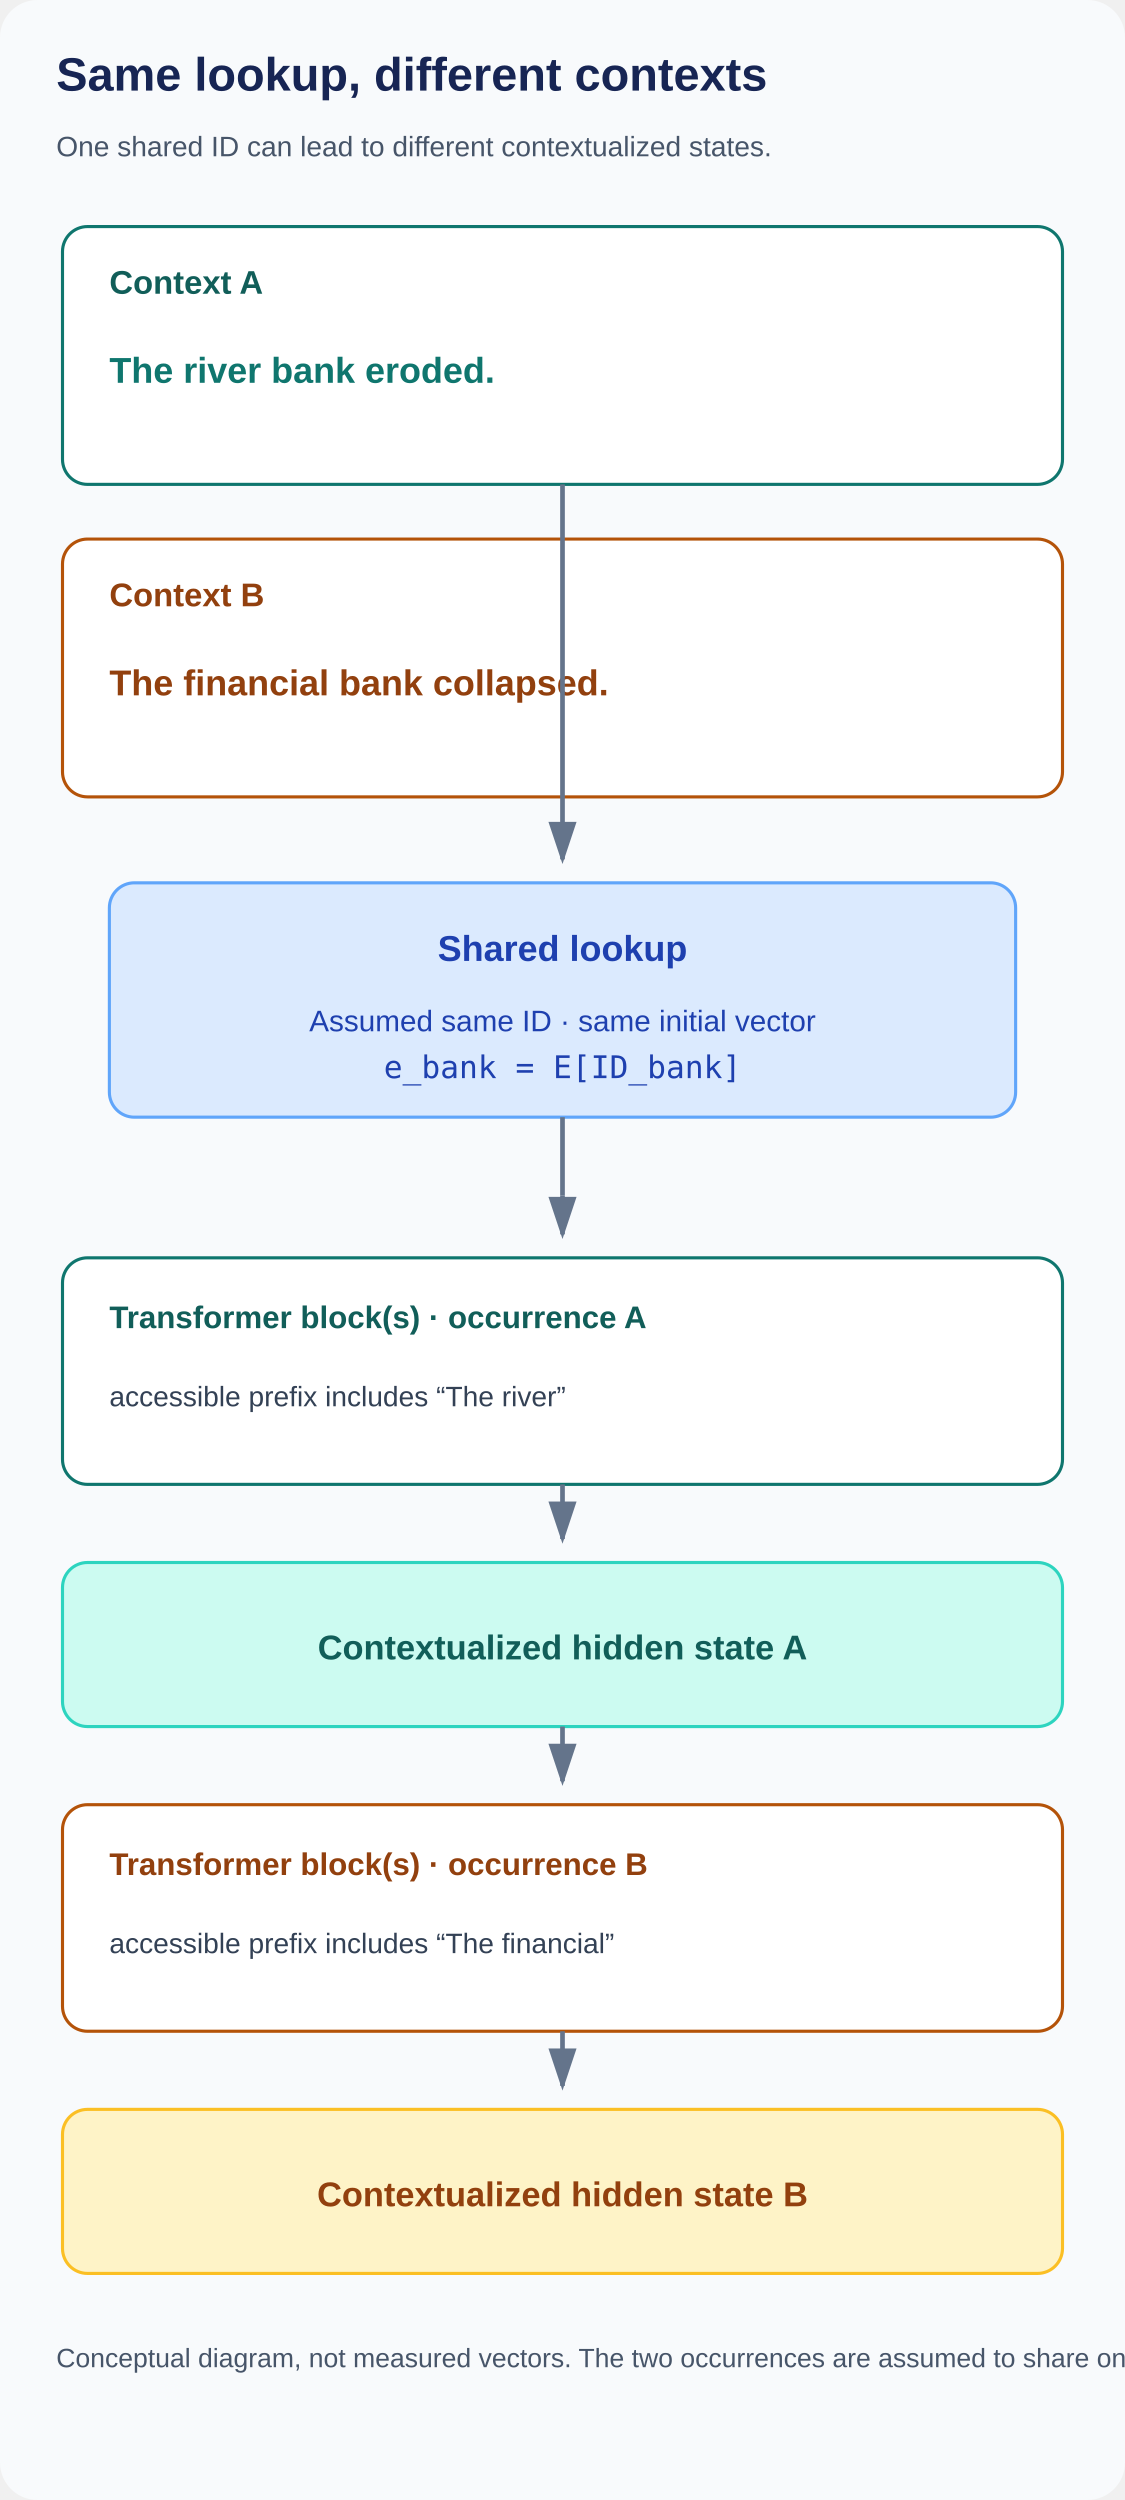
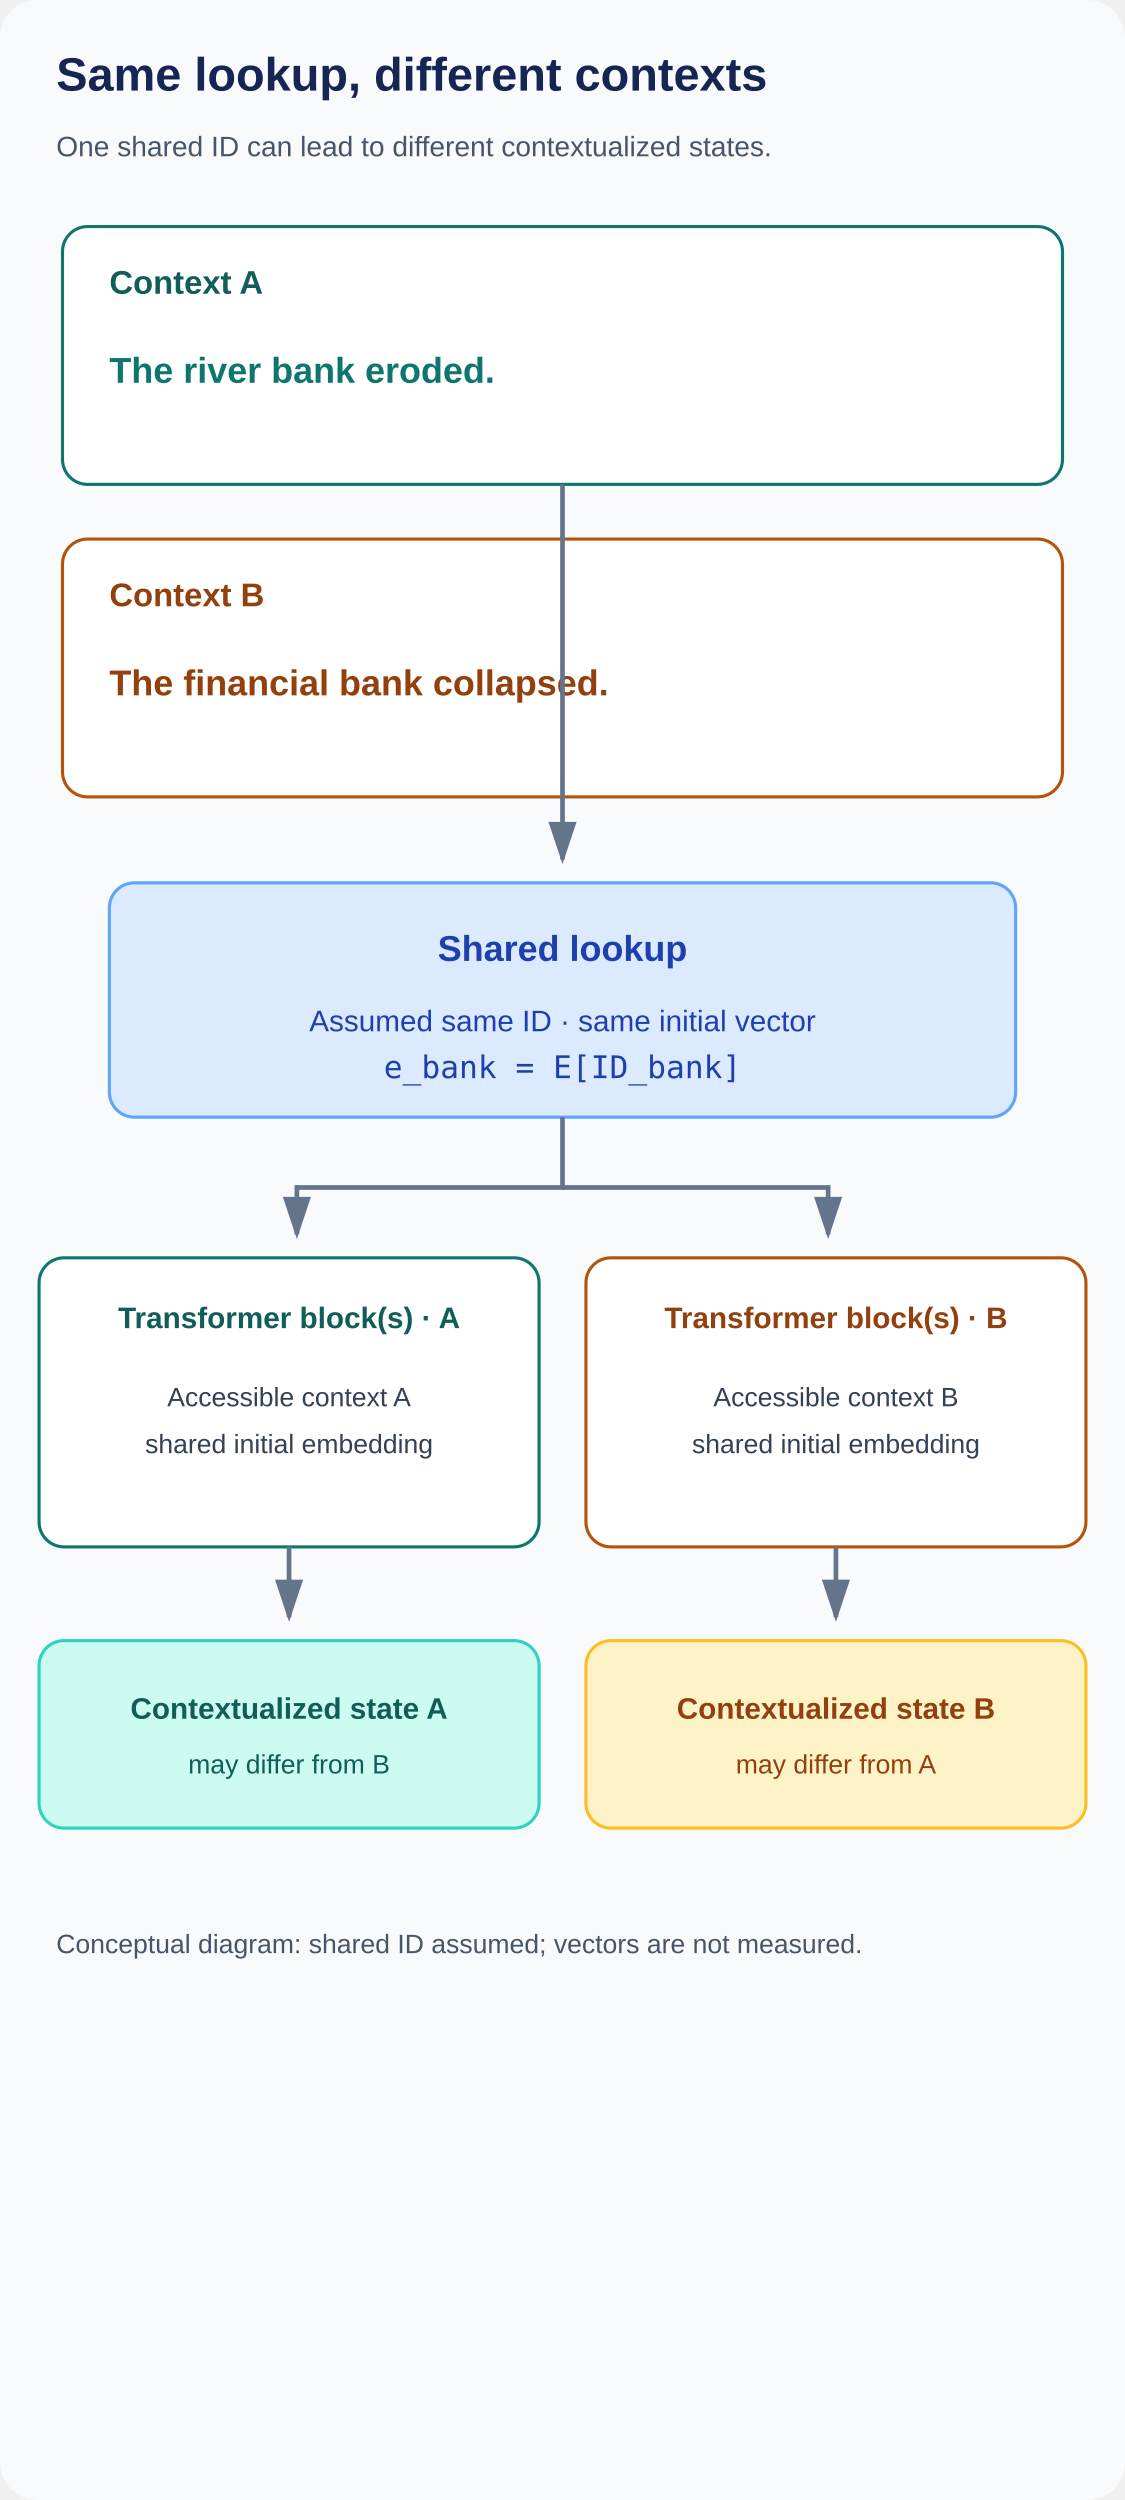
<svg xmlns="http://www.w3.org/2000/svg" width="720" height="1600" viewBox="0 0 720 1600" role="img" aria-labelledby="title desc">
  <defs>
    <marker id="a" markerWidth="10" markerHeight="10" refX="8" refY="3" orient="auto">
      <path d="M0 0L0 6L9 3z" fill="#64748b" />
    </marker>
  </defs>
  <rect width="720" height="1600" rx="24" fill="#f8fafc" />
  <text x="36" y="58" font-family="Arial,sans-serif" font-size="30" font-weight="700" fill="#172554">Same lookup, different contexts</text>
  <text x="36" y="100" font-family="Arial,sans-serif" font-size="18" fill="#475569">One shared ID can lead to different contextualized states.</text>
  <rect x="40" y="145" width="640" height="165" rx="16" fill="#fff" stroke="#0f766e" stroke-width="2" />
  <text x="70" y="188" font-family="Arial,sans-serif" font-size="21" font-weight="700" fill="#115e59">Context A</text>
  <text x="70" y="245" font-family="Arial,sans-serif" font-size="23" font-weight="700" fill="#0f766e">The river bank eroded.</text>
  <rect x="40" y="345" width="640" height="165" rx="16" fill="#fff" stroke="#b45309" stroke-width="2" />
  <text x="70" y="388" font-family="Arial,sans-serif" font-size="21" font-weight="700" fill="#92400e">Context B</text>
  <text x="70" y="445" font-family="Arial,sans-serif" font-size="23" font-weight="700" fill="#92400e">The financial bank collapsed.</text>
  <path d="M360 310V550M360 510V550" stroke="#64748b" stroke-width="3" fill="none" marker-end="url(#a)" />
  <rect x="70" y="565" width="580" height="150" rx="16" fill="#dbeafe" stroke="#60a5fa" stroke-width="2" />
  <text x="360" y="615" text-anchor="middle" font-family="Arial,sans-serif" font-size="23" font-weight="700" fill="#1e40af">Shared lookup</text>
  <text x="360" y="660" text-anchor="middle" font-family="Arial,sans-serif" font-size="19" fill="#1e40af">Assumed same ID · same initial vector</text>
  <text x="360" y="690" text-anchor="middle" font-family="monospace" font-size="20" fill="#1e40af">e_bank = E[ID_bank]</text>
-   <path d="M360 715V765H360" stroke="#64748b" stroke-width="3" fill="none" />
-   <path d="M360 765H360V790" stroke="#64748b" stroke-width="3" marker-end="url(#a)" />
-   <rect x="40" y="805" width="640" height="145" rx="16" fill="#fff" stroke="#0f766e" stroke-width="2" />
-   <text x="70" y="850" font-family="Arial,sans-serif" font-size="20" font-weight="700" fill="#115e59">Transformer block(s) · occurrence A</text>
-   <text x="70" y="900" font-family="Arial,sans-serif" font-size="18" fill="#334155">accessible prefix includes “The river”</text>
-   <path d="M360 950V985" stroke="#64748b" stroke-width="3" marker-end="url(#a)" />
-   <rect x="40" y="1000" width="640" height="105" rx="16" fill="#ccfbf1" stroke="#2dd4bf" stroke-width="2" />
-   <text x="360" y="1062" text-anchor="middle" font-family="Arial,sans-serif" font-size="22" font-weight="700" fill="#115e59">Contextualized hidden state A</text>
-   <path d="M360 1105V1140" stroke="#64748b" stroke-width="3" marker-end="url(#a)" />
-   <rect x="40" y="1155" width="640" height="145" rx="16" fill="#fff" stroke="#b45309" stroke-width="2" />
-   <text x="70" y="1200" font-family="Arial,sans-serif" font-size="20" font-weight="700" fill="#92400e">Transformer block(s) · occurrence B</text>
-   <text x="70" y="1250" font-family="Arial,sans-serif" font-size="18" fill="#334155">accessible prefix includes “The financial”</text>
-   <path d="M360 1300V1335" stroke="#64748b" stroke-width="3" marker-end="url(#a)" />
-   <rect x="40" y="1350" width="640" height="105" rx="16" fill="#fef3c7" stroke="#fbbf24" stroke-width="2" />
-   <text x="360" y="1412" text-anchor="middle" font-family="Arial,sans-serif" font-size="22" font-weight="700" fill="#92400e">Contextualized hidden state B</text>
-   <text x="36" y="1515" font-family="Arial,sans-serif" font-size="17" fill="#475569">Conceptual diagram, not measured vectors. The two occurrences are assumed to share one token ID.</text>
+   <path d="M360 715V760H190V790" stroke="#64748b" stroke-width="3" fill="none" marker-end="url(#a)" />
+   <path d="M360 760H530V790" stroke="#64748b" stroke-width="3" fill="none" marker-end="url(#a)" />
+   <rect x="25" y="805" width="320" height="185" rx="16" fill="#fff" stroke="#0f766e" stroke-width="2" />
+   <text x="185" y="850" text-anchor="middle" font-family="Arial,sans-serif" font-size="19" font-weight="700" fill="#115e59">Transformer block(s) · A</text>
+   <text x="185" y="900" text-anchor="middle" font-family="Arial,sans-serif" font-size="17" fill="#334155">Accessible context A</text>
+   <text x="185" y="930" text-anchor="middle" font-family="Arial,sans-serif" font-size="17" fill="#334155">shared initial embedding</text>
+   <rect x="375" y="805" width="320" height="185" rx="16" fill="#fff" stroke="#b45309" stroke-width="2" />
+   <text x="535" y="850" text-anchor="middle" font-family="Arial,sans-serif" font-size="19" font-weight="700" fill="#92400e">Transformer block(s) · B</text>
+   <text x="535" y="900" text-anchor="middle" font-family="Arial,sans-serif" font-size="17" fill="#334155">Accessible context B</text>
+   <text x="535" y="930" text-anchor="middle" font-family="Arial,sans-serif" font-size="17" fill="#334155">shared initial embedding</text>
+   <path d="M185 990V1035" stroke="#64748b" stroke-width="3" marker-end="url(#a)" />
+   <path d="M535 990V1035" stroke="#64748b" stroke-width="3" marker-end="url(#a)" />
+   <rect x="25" y="1050" width="320" height="120" rx="16" fill="#ccfbf1" stroke="#2dd4bf" stroke-width="2" />
+   <text x="185" y="1100" text-anchor="middle" font-family="Arial,sans-serif" font-size="19" font-weight="700" fill="#115e59">Contextualized state A</text>
+   <text x="185" y="1135" text-anchor="middle" font-family="Arial,sans-serif" font-size="17" fill="#115e59">may differ from B</text>
+   <rect x="375" y="1050" width="320" height="120" rx="16" fill="#fef3c7" stroke="#fbbf24" stroke-width="2" />
+   <text x="535" y="1100" text-anchor="middle" font-family="Arial,sans-serif" font-size="19" font-weight="700" fill="#92400e">Contextualized state B</text>
+   <text x="535" y="1135" text-anchor="middle" font-family="Arial,sans-serif" font-size="17" fill="#92400e">may differ from A</text>
+   <text x="36" y="1250" font-family="Arial,sans-serif" font-size="17" fill="#475569">Conceptual diagram: shared ID assumed; vectors are not measured.</text>
</svg>
